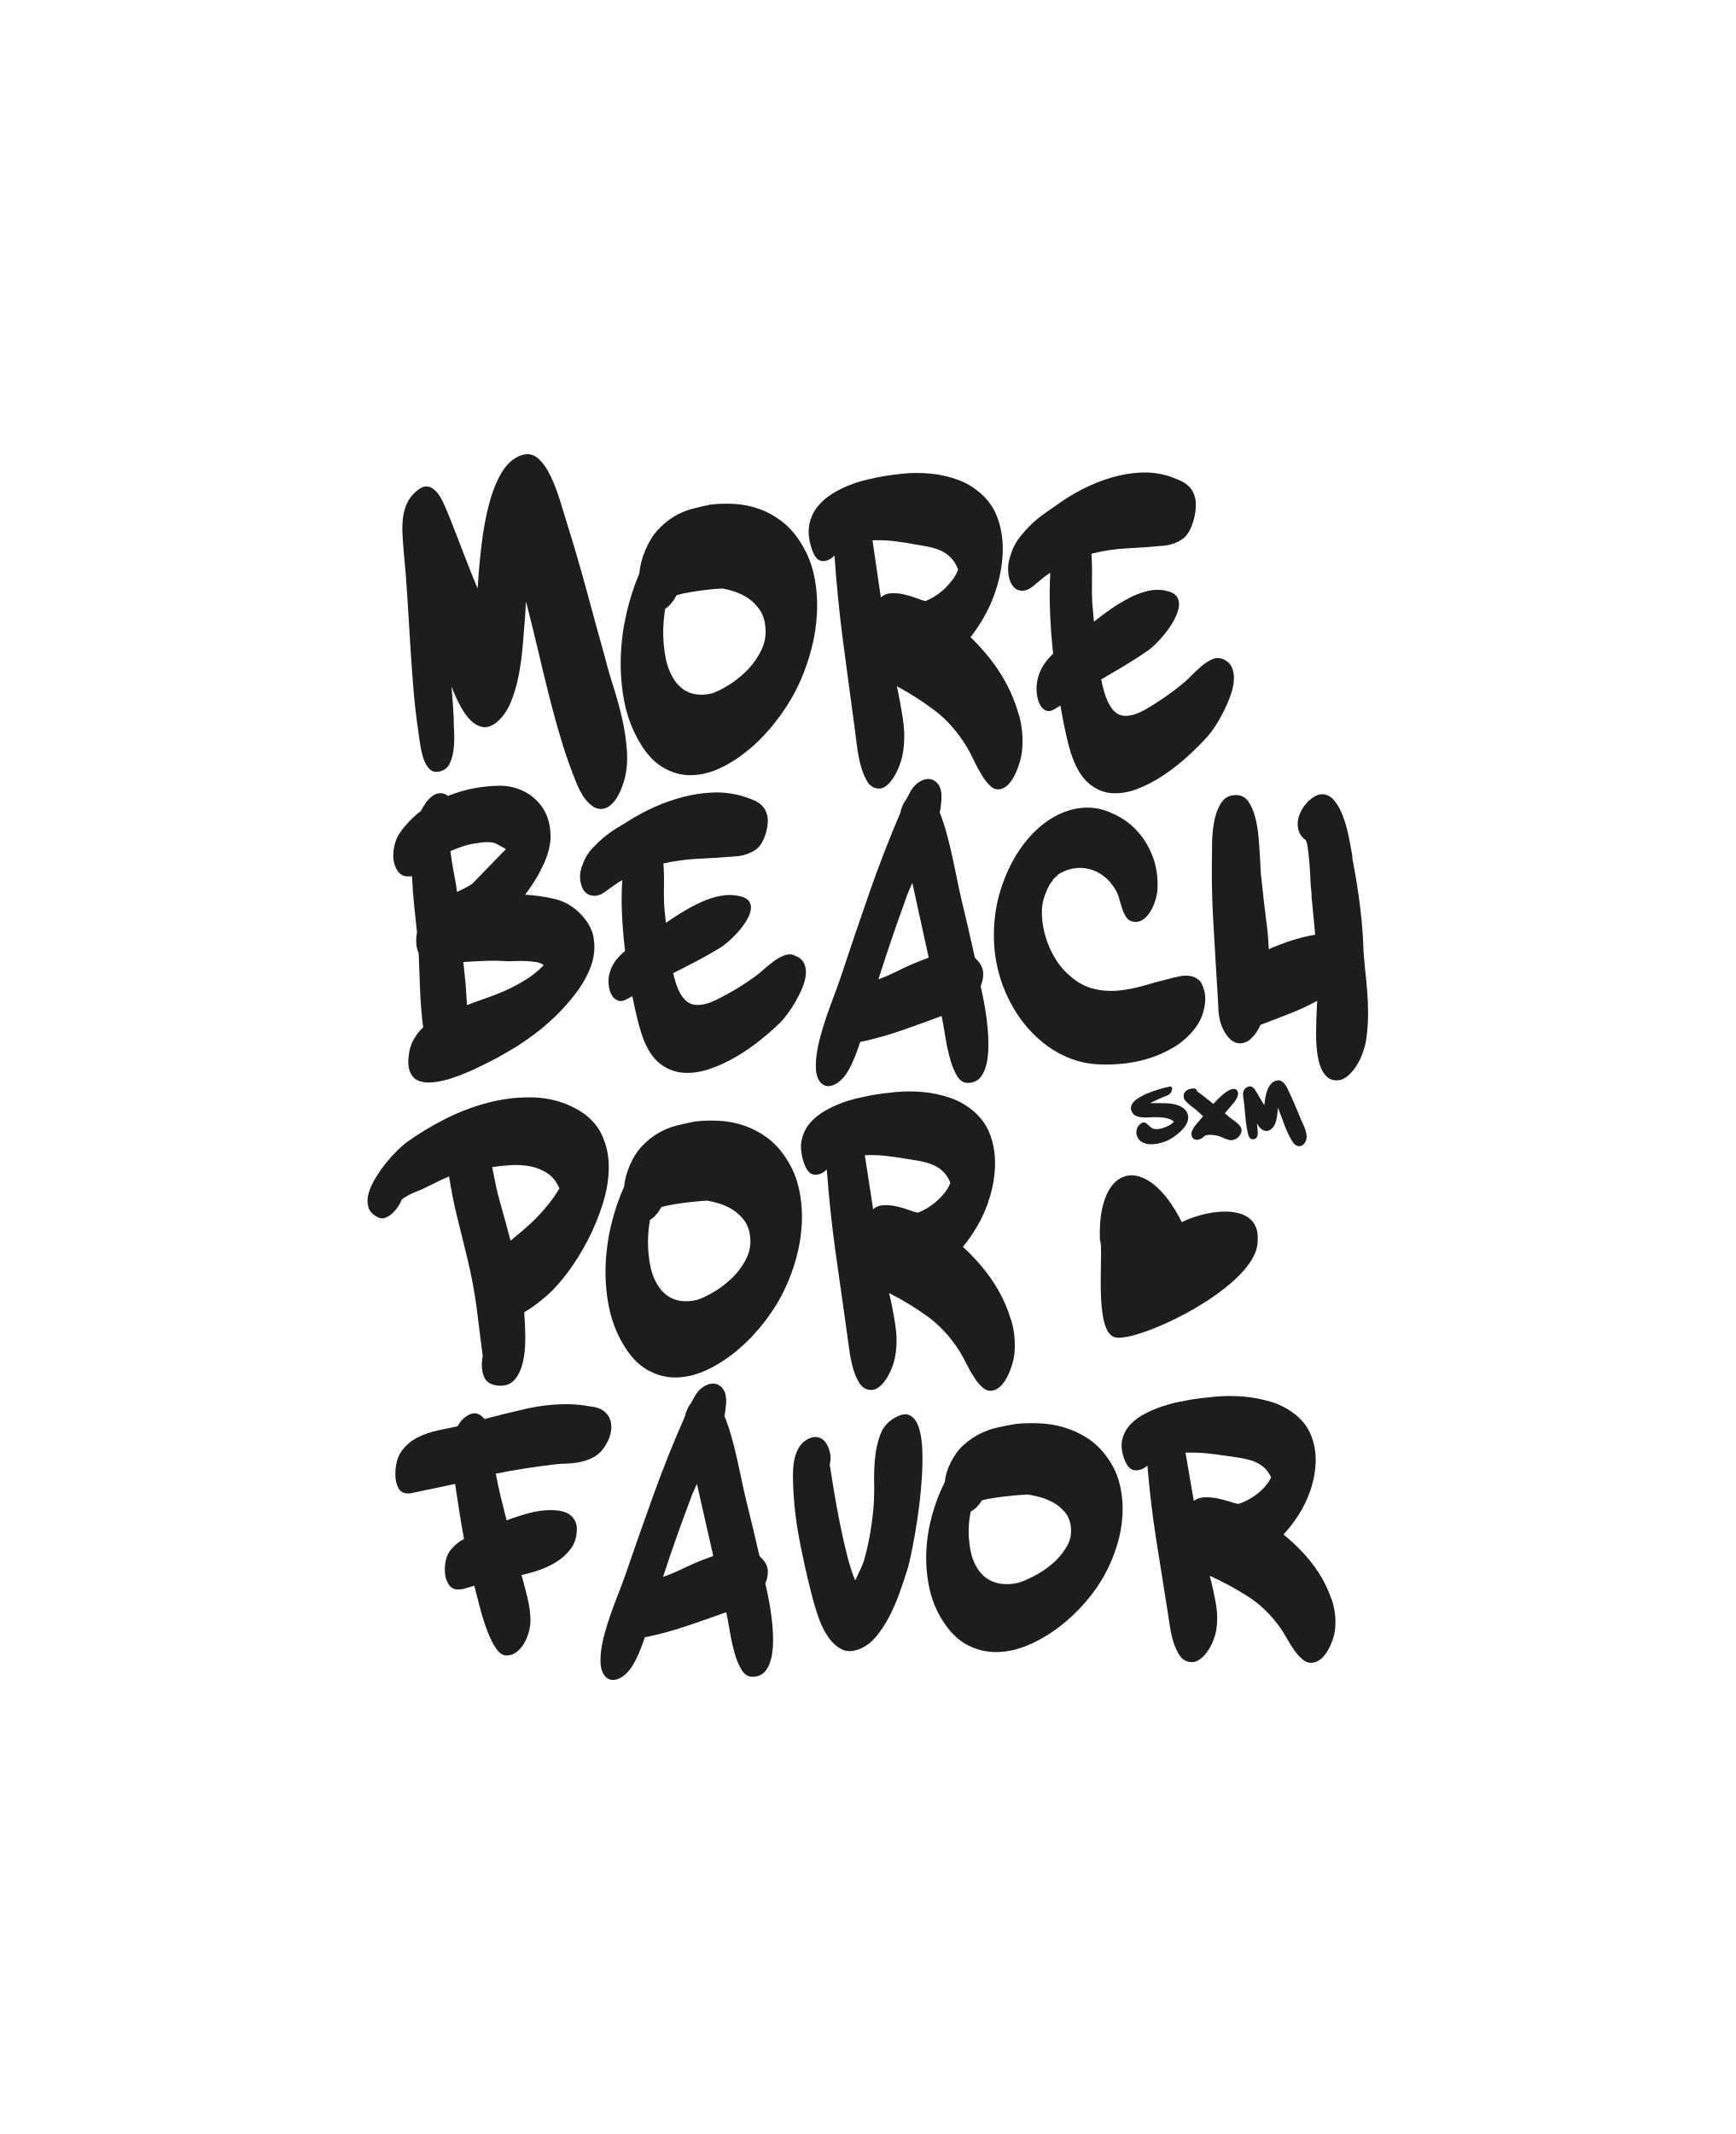
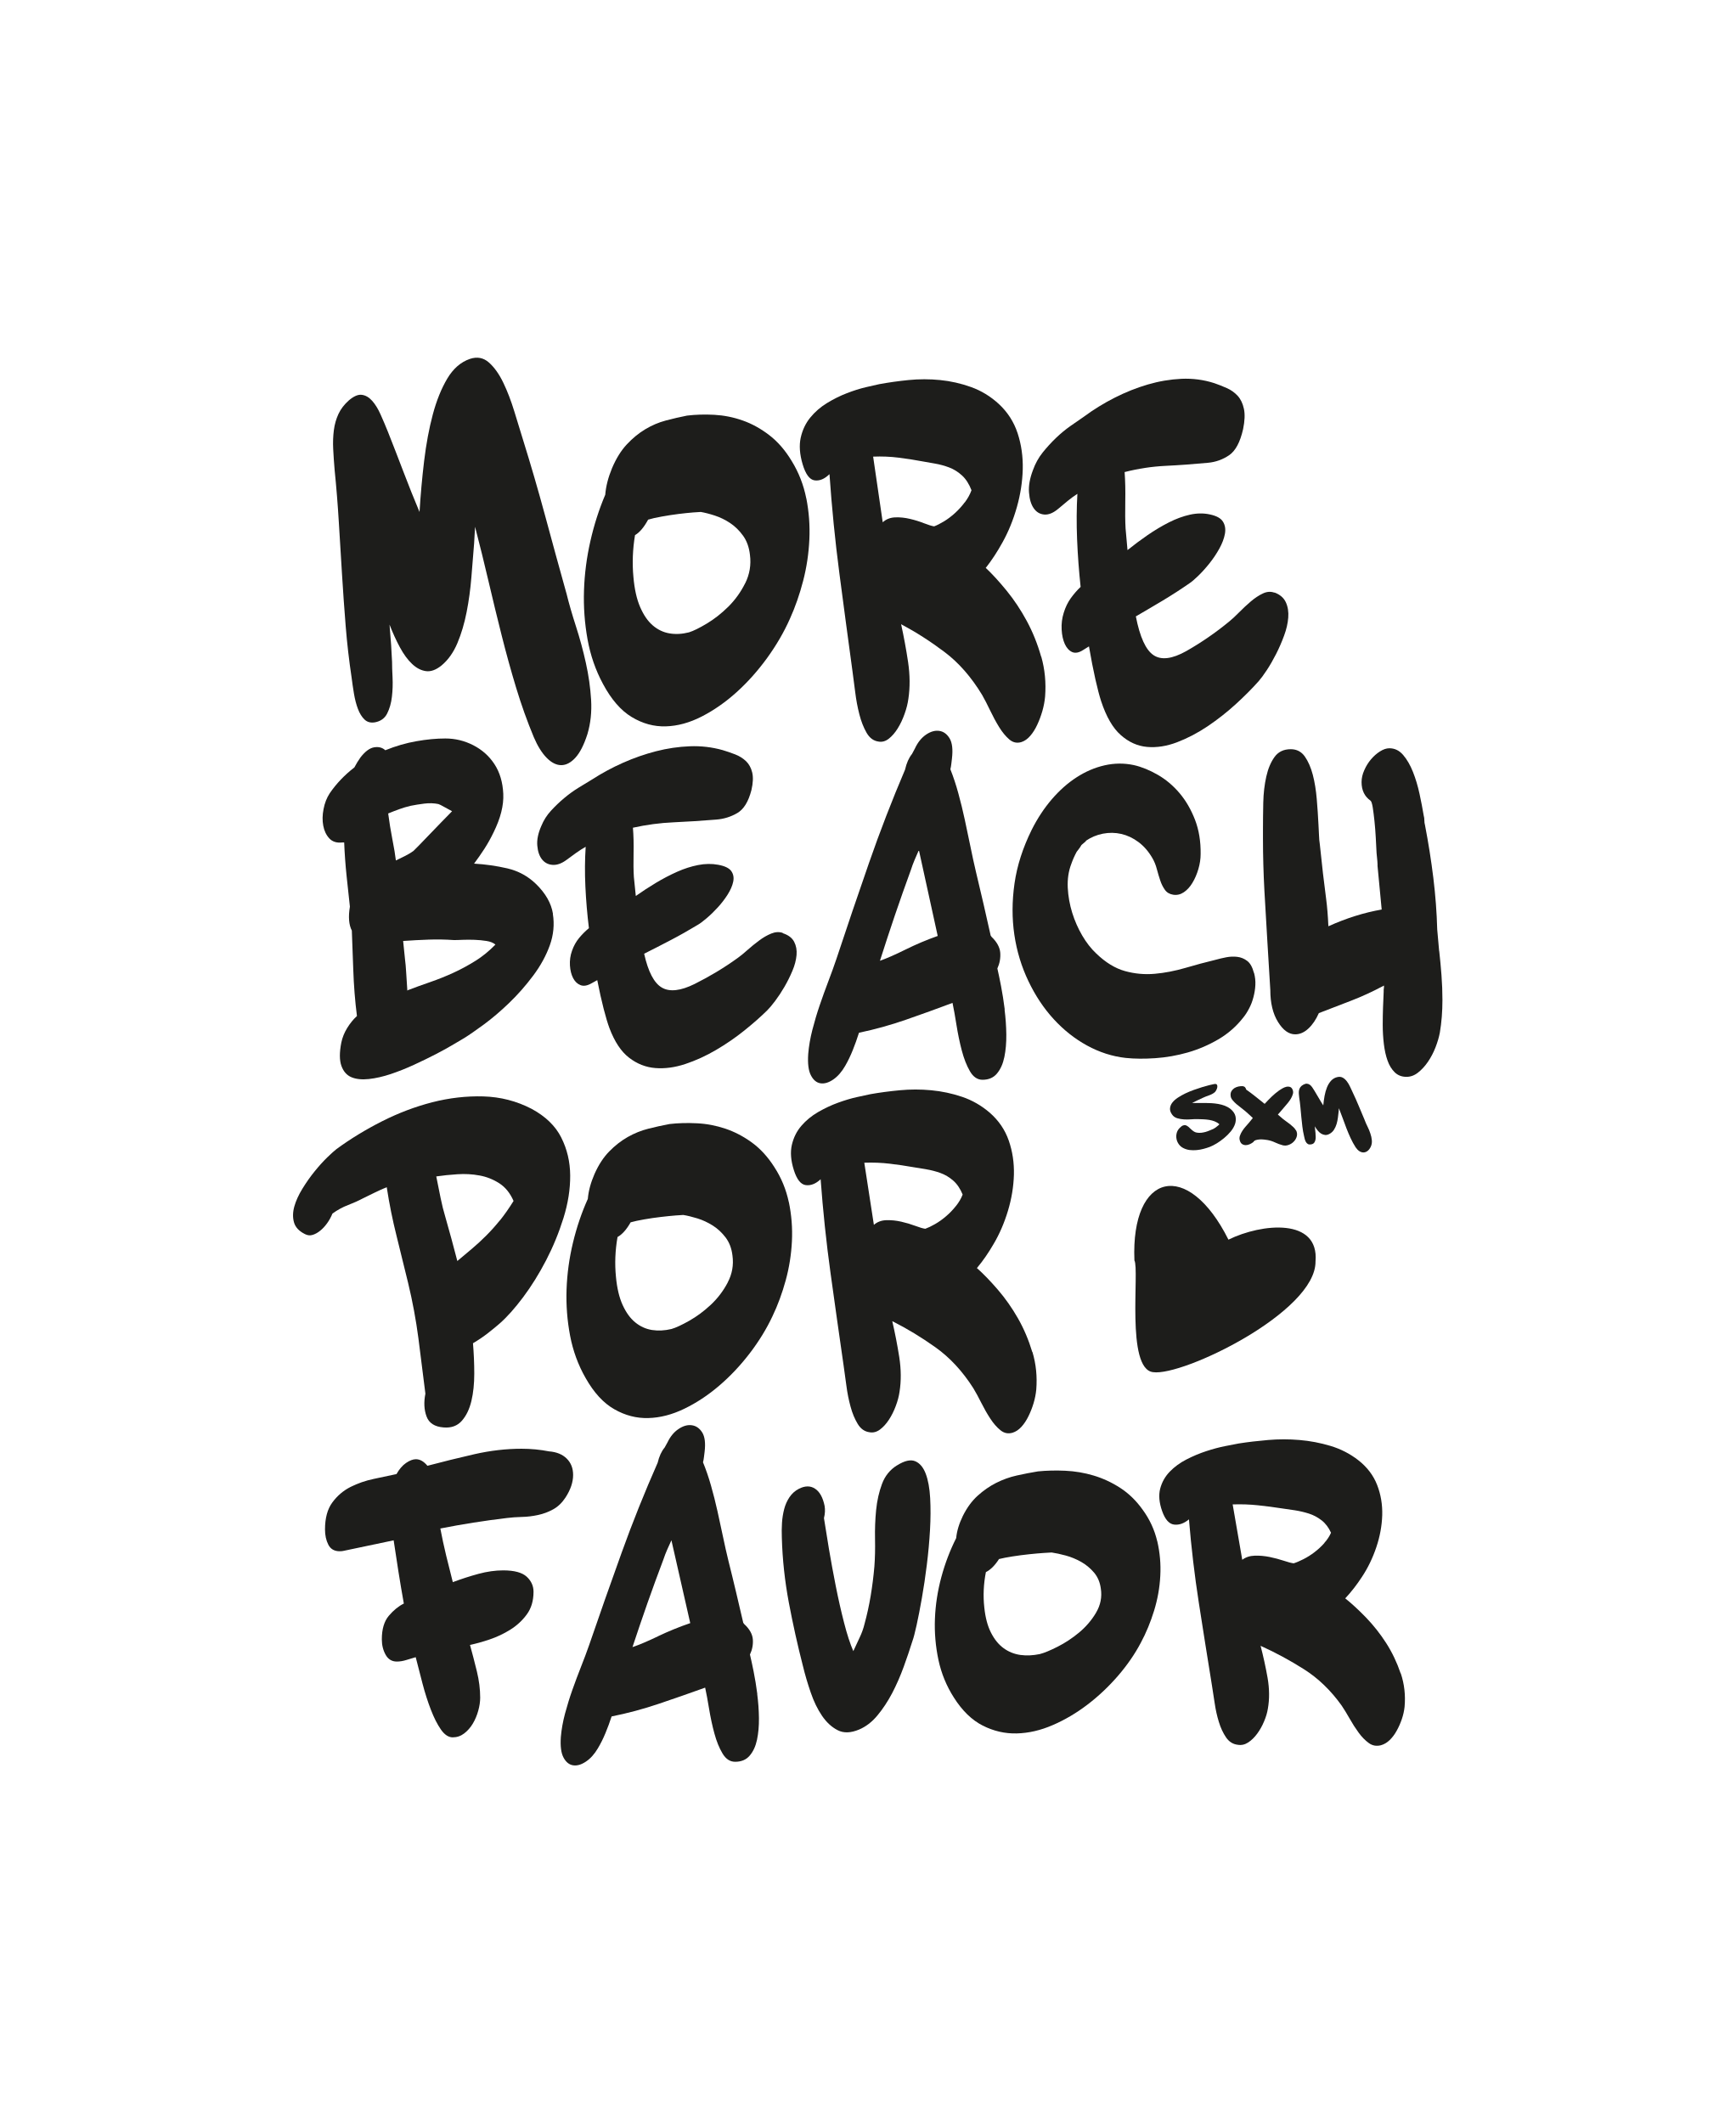
- <svg xmlns="http://www.w3.org/2000/svg" viewBox="-85 -105 401.4 493.46">
+ <svg xmlns="http://www.w3.org/2000/svg" viewBox="-59 -72 349.4 427.46">
  <defs>
    <style>
      .st0 {
        fill: #1d1d1b;
      }
    </style>
  </defs>
  <path class="st0" d="M169.38,181.76c-.73-17.73,10.77-20.48,18.93-4.16,6.75-3.31,18.29-4.43,17.53,4.39.1,10.2-26.77,23.17-32.7,22.29-5.54-.63-2.69-20.7-3.77-22.52Z" />
  <path class="st0" d="M55.02,47.4c.51,2.08,1.16,4.32,1.93,6.71.77,2.39,1.44,4.84,1.99,7.34.56,2.5.91,4.98,1.06,7.44.15,2.46-.1,4.77-.74,6.92-.69,2.15-1.49,3.73-2.41,4.74-.92,1.01-1.88,1.51-2.86,1.51s-1.96-.49-2.92-1.46c-.96-.97-1.83-2.36-2.6-4.16-1.33-3.19-2.52-6.52-3.57-9.99-1.05-3.47-2.02-6.99-2.92-10.57-.9-3.57-1.78-7.2-2.64-10.88-.86-3.68-1.76-7.32-2.7-10.93l-.19,3.33c-.17,2.15-.35,4.42-.55,6.82-.19,2.39-.51,4.74-.96,7.03-.45,2.29-1.07,4.37-1.86,6.25-.79,1.87-1.85,3.37-3.18,4.48-1.11.9-2.16,1.29-3.15,1.15-.99-.14-1.92-.62-2.8-1.46-.88-.83-1.69-1.94-2.44-3.33-.75-1.39-1.45-2.92-2.09-4.58.26,2.99.43,5.48.51,7.5,0,.83.03,1.89.1,3.18.06,1.29.02,2.57-.13,3.85-.15,1.29-.47,2.41-.96,3.38-.49.97-1.32,1.56-2.47,1.77-.86.14-1.55-.05-2.09-.57-.54-.52-.98-1.23-1.32-2.13-.34-.9-.61-1.93-.8-3.07s-.35-2.24-.48-3.28c-.51-3.4-.91-6.85-1.19-10.36-.28-3.5-.53-6.99-.74-10.46-.21-3.47-.43-6.96-.64-10.46-.21-3.5-.49-6.99-.84-10.46-.13-1.46-.22-2.86-.29-4.22s-.02-2.62.13-3.8c.15-1.18.46-2.27.93-3.28.47-1.01,1.18-1.93,2.12-2.76.99-.83,1.85-1.2,2.6-1.09.75.1,1.44.5,2.06,1.2.62.69,1.19,1.61,1.7,2.76.51,1.15,1.01,2.31,1.48,3.49,1.07,2.71,2.12,5.41,3.15,8.12,1.03,2.71,2.1,5.38,3.21,8.02.21-3.47.52-6.91.93-10.31.41-3.4.99-6.51,1.74-9.32.75-2.81,1.72-5.22,2.92-7.24,1.2-2.01,2.72-3.33,4.56-3.96,1.46-.48,2.73-.24,3.82.73,1.09.97,2.06,2.33,2.89,4.06.84,1.74,1.57,3.66,2.22,5.78.64,2.12,1.22,4.01,1.74,5.67,1.58,5.07,3.07,10.19,4.47,15.36,1.39,5.17,2.82,10.36,4.27,15.56Z" />
  <path class="st0" d="M103.32,28.35c-.54-2.71-1.51-5.21-2.92-7.5-1.29-2.15-2.79-3.89-4.5-5.21-1.71-1.32-3.5-2.31-5.37-2.97-1.86-.66-3.77-1.04-5.72-1.15-1.95-.1-3.78-.05-5.5.16-1.41.28-2.84.61-4.27.99-1.44.38-2.82.97-4.15,1.77-1.33.8-2.57,1.82-3.73,3.07-1.16,1.25-2.14,2.85-2.96,4.79-.77,1.87-1.22,3.64-1.35,5.31-1.24,2.92-2.24,6.02-2.99,9.32-.75,3.3-1.18,6.61-1.29,9.94-.11,3.33.13,6.61.71,9.84.58,3.23,1.62,6.23,3.12,9.01,1.67,3.12,3.6,5.35,5.79,6.66,2.19,1.32,4.47,1.94,6.85,1.87,2.38-.07,4.79-.73,7.23-1.98,2.44-1.25,4.78-2.88,7.01-4.89,2.23-2.01,4.27-4.3,6.14-6.87,1.86-2.57,3.4-5.21,4.6-7.91,1.07-2.36,1.96-4.91,2.67-7.65.71-2.74,1.12-5.52,1.25-8.33.13-2.81-.08-5.57-.61-8.28ZM91.02,45.43c-.9,1.81-2.04,3.38-3.41,4.74-1.37,1.35-2.81,2.48-4.31,3.38-1.5.9-2.7,1.49-3.6,1.77-1.37.35-2.68.42-3.92.21-1.24-.21-2.37-.75-3.37-1.61-1.01-.87-1.85-2.1-2.54-3.7-.69-1.6-1.14-3.61-1.35-6.04-.26-2.78-.15-5.59.32-8.43.94-.55,1.82-1.6,2.64-3.12.68-.21,1.6-.42,2.73-.62,1.14-.21,2.26-.38,3.37-.52,1.11-.14,2.1-.24,2.96-.31.86-.07,1.37-.1,1.54-.1.81.14,1.76.38,2.83.73,1.07.35,2.1.85,3.09,1.51.99.66,1.85,1.51,2.6,2.55.75,1.04,1.21,2.33,1.38,3.85.26,2.01-.06,3.92-.96,5.73Z" />
  <path class="st0" d="M150.6,60.21c-.73-2.57-1.69-4.96-2.89-7.18-1.2-2.22-2.55-4.25-4.05-6.09-1.5-1.84-2.91-3.38-4.24-4.63h.06c1.2-1.53,2.31-3.23,3.34-5.1,1.2-2.15,2.16-4.51,2.89-7.08.73-2.57,1.12-5.12,1.19-7.65.06-2.53-.28-4.95-1.03-7.24-.75-2.29-2.02-4.27-3.82-5.93-1.67-1.53-3.53-2.65-5.56-3.38-2.04-.73-4.11-1.2-6.24-1.41-2.12-.21-4.23-.21-6.33,0-2.1.21-4.07.49-5.91.83-.64.14-1.55.35-2.73.62-1.18.28-2.44.68-3.79,1.2-1.35.52-2.68,1.18-3.99,1.98-1.31.8-2.43,1.77-3.37,2.92-.94,1.15-1.58,2.5-1.93,4.06-.34,1.56-.21,3.35.39,5.36.6,2.01,1.4,3.09,2.41,3.23,1.01.14,2-.28,2.99-1.25.47,6.73,1.13,13.38,1.99,19.94.86,6.56,1.74,13.14,2.64,19.73.17,1.25.35,2.65.55,4.22.19,1.56.47,3.05.84,4.48.36,1.42.85,2.65,1.45,3.7.6,1.04,1.39,1.63,2.38,1.77.73.14,1.42-.05,2.09-.57.66-.52,1.26-1.21,1.8-2.08.54-.87,1-1.84,1.38-2.92.39-1.08.64-2.1.77-3.07.34-2.29.32-4.74-.06-7.34-.39-2.6-.86-5.15-1.41-7.65,3,1.6,5.92,3.47,8.77,5.62,2.85,2.15,5.37,5.03,7.55,8.64.51.9,1.05,1.94,1.61,3.12.56,1.18,1.16,2.29,1.8,3.33.64,1.04,1.33,1.87,2.06,2.5.73.62,1.54.8,2.44.52.64-.21,1.23-.62,1.77-1.25.54-.62,1.01-1.37,1.41-2.24.41-.87.75-1.79,1.03-2.76.28-.97.46-1.94.55-2.92.21-2.78-.04-5.45-.77-8.02ZM135.23,29.13c-.6.8-1.26,1.53-1.99,2.19-.73.66-1.47,1.22-2.22,1.67-.75.45-1.4.78-1.96.99-.47-.07-1.15-.28-2.02-.62-.88-.35-1.82-.64-2.83-.88-1.01-.24-2-.35-2.99-.31-.99.04-1.82.36-2.51.99l-1.93-13.22c1.76-.07,3.47,0,5.14.21,1.67.21,3.23.45,4.69.73.81.14,1.7.3,2.67.47.96.17,1.91.43,2.83.78.92.35,1.78.89,2.57,1.61.79.73,1.42,1.72,1.9,2.97-.3.83-.75,1.65-1.35,2.45Z" />
  <path class="st0" d="M197.59,47.3c1.11.42,1.87,1.08,2.28,1.98.41.9.57,1.93.48,3.07-.09,1.15-.36,2.36-.84,3.64-.47,1.29-1.01,2.52-1.61,3.7-.6,1.18-1.22,2.26-1.86,3.23-.64.97-1.18,1.7-1.61,2.19-1.29,1.46-2.82,3-4.6,4.63-1.78,1.63-3.68,3.12-5.69,4.48-2.01,1.35-4.07,2.43-6.17,3.23-2.1.8-4.11,1.11-6.04.94-1.93-.17-3.7-.97-5.3-2.39-1.61-1.42-2.92-3.7-3.95-6.82-.34-1.04-.73-2.51-1.16-4.42-.43-1.91-.86-4.11-1.29-6.61-.21.14-.41.26-.58.36-.17.1-.36.23-.58.36-.86.56-1.6.69-2.22.42-.62-.28-1.11-.82-1.48-1.61-.36-.8-.58-1.77-.64-2.92s.07-2.27.42-3.38c.34-1.11.81-2.08,1.41-2.92.6-.83,1.26-1.6,1.99-2.29-.34-3.19-.58-6.38-.71-9.58-.13-3.19-.11-6.25.06-9.16-.64.42-1.29.88-1.93,1.41-.64.52-1.29,1.06-1.93,1.61-.99.83-1.92,1.22-2.8,1.15-.88-.07-1.58-.48-2.12-1.25-.54-.76-.86-1.82-.96-3.18-.11-1.35.16-2.86.8-4.53.47-1.32,1.13-2.5,1.96-3.54.84-1.04,1.72-2.01,2.67-2.92.94-.9,1.91-1.7,2.89-2.39.99-.69,1.89-1.32,2.7-1.87,1.97-1.46,4.05-2.74,6.24-3.85,2.19-1.11,4.4-1.99,6.65-2.65,2.25-.66,4.51-1.04,6.78-1.15,2.27-.1,4.48.19,6.62.88.81.28,1.65.61,2.51.99.86.38,1.58.9,2.19,1.56.6.66,1.02,1.53,1.25,2.6.24,1.08.18,2.45-.16,4.11-.6,2.64-1.54,4.39-2.83,5.26-1.29.87-2.7,1.37-4.24,1.51-2.96.28-5.82.49-8.58.62-2.76.14-5.5.56-8.2,1.25.13,1.81.17,3.78.13,5.93-.04,2.15-.02,3.96.06,5.41l.39,4.37c1.29-1.04,2.64-2.05,4.05-3.02,1.41-.97,2.84-1.82,4.27-2.55,1.44-.73,2.85-1.25,4.24-1.56,1.39-.31,2.73-.33,4.02-.05,1.33.28,2.21.76,2.64,1.46.43.69.56,1.51.39,2.45-.17.94-.55,1.93-1.12,2.97-.58,1.04-1.24,2.03-1.99,2.97-.75.94-1.5,1.77-2.25,2.5-.75.73-1.34,1.23-1.77,1.51-1.8,1.25-3.6,2.41-5.4,3.49-1.8,1.08-3.6,2.13-5.4,3.18.81,4.16,2,6.77,3.57,7.81,1.56,1.04,3.76.76,6.59-.83,3.04-1.73,5.91-3.71,8.61-5.93.6-.48,1.27-1.11,2.02-1.87.75-.76,1.53-1.49,2.35-2.19.81-.69,1.63-1.23,2.44-1.61.81-.38,1.58-.43,2.31-.16Z" />
  <path class="st0" d="M52.32,111.99c-.34-2.12-1.48-4.12-3.41-6-1.63-1.58-3.55-2.62-5.75-3.14-2.21-.51-4.45-.83-6.72-.96.73-.97,1.42-1.97,2.09-3,.66-1.03,1.27-2.12,1.83-3.28,1.41-2.85,2.07-5.44,1.96-7.78-.11-2.33-.7-4.32-1.77-5.96-1.07-1.64-2.5-2.91-4.27-3.82-1.78-.91-3.65-1.36-5.62-1.36-1.8,0-3.74.18-5.82.55-2.08.36-4.17.97-6.27,1.82-.6-.55-1.35-.74-2.25-.59-.9.15-1.82.83-2.76,2.05-.43.61-.84,1.27-1.22,2-1.97,1.52-3.62,3.25-4.95,5.19-.6.91-1.02,1.97-1.25,3.18-.24,1.21-.26,2.34-.06,3.37.19,1.03.6,1.88,1.22,2.55.62.67,1.49.94,2.6.82h.39c.09,2.24.25,4.47.48,6.69.24,2.21.46,4.29.67,6.23-.34,2.06-.21,3.67.39,4.82.09,2.06.18,4.69.29,7.87.11,3.18.35,6.29.74,9.33-.73.67-1.38,1.47-1.96,2.41-.58.94-.98,1.93-1.19,2.96-.39,2-.38,3.56.03,4.69.41,1.12,1.08,1.88,2.02,2.27.94.39,2.11.51,3.5.36,1.39-.15,2.86-.49,4.4-1,1.54-.52,3.11-1.14,4.69-1.87,1.58-.73,3.05-1.44,4.4-2.14,1.35-.7,2.53-1.35,3.54-1.96,1.01-.61,1.72-1.03,2.15-1.27.99-.61,2.3-1.52,3.95-2.73,1.65-1.21,3.34-2.65,5.08-4.32,1.74-1.67,3.35-3.5,4.85-5.5,1.5-2,2.62-4.05,3.37-6.14.75-2.09.95-4.2.61-6.32ZM19.99,96.98c-.34-1.76-.62-3.49-.84-5.19.73-.3,1.47-.59,2.22-.86.75-.27,1.51-.5,2.28-.68.9-.18,1.83-.33,2.8-.45.96-.12,1.9-.09,2.8.09.21.06.61.26,1.19.59.58.33,1.1.62,1.57.86-.64.67-1.38,1.43-2.22,2.27-.84.85-1.64,1.68-2.41,2.5-.77.82-1.46,1.53-2.06,2.14-.6.61-.96.97-1.09,1.09-.51.36-1.07.7-1.67,1-.6.3-1.22.61-1.86.91-.13-1.09-.36-2.52-.71-4.28ZM36.73,121.45c-1.44.91-2.91,1.71-4.44,2.41-1.52.7-3.08,1.32-4.66,1.87-1.59.55-3.17,1.12-4.76,1.73l.13-.09c-.09-1.33-.16-2.53-.23-3.59-.06-1.06-.14-1.89-.22-2.5l-.39-3.82c1.71-.12,3.42-.21,5.11-.27,1.69-.06,3.4-.03,5.11.09.43,0,1.02-.01,1.77-.05.75-.03,1.54-.03,2.38,0,.84.03,1.64.11,2.41.23.77.12,1.37.36,1.8.73-1.24,1.27-2.58,2.37-4.02,3.28Z" />
  <path class="st0" d="M98.6,115.9c1.11.36,1.87.94,2.28,1.73.41.79.57,1.68.48,2.68-.09,1-.36,2.06-.84,3.18-.47,1.12-1.01,2.2-1.61,3.23-.6,1.03-1.22,1.97-1.86,2.82-.64.85-1.18,1.49-1.61,1.91-1.29,1.27-2.82,2.62-4.6,4.05-1.78,1.43-3.68,2.73-5.69,3.91-2.01,1.18-4.07,2.12-6.17,2.82-2.1.7-4.11.97-6.04.82-1.93-.15-3.7-.85-5.3-2.09-1.61-1.24-2.92-3.23-3.95-5.96-.34-.91-.73-2.2-1.16-3.87-.43-1.67-.86-3.59-1.29-5.78-.21.12-.41.23-.58.32-.17.09-.36.2-.58.32-.86.49-1.6.61-2.22.36-.62-.24-1.11-.71-1.48-1.41-.36-.7-.58-1.55-.64-2.55-.06-1,.07-1.99.42-2.96.34-.97.81-1.82,1.41-2.55.6-.73,1.26-1.39,1.99-2-.34-2.79-.58-5.58-.71-8.37-.13-2.79-.11-5.46.06-8.01-.64.36-1.29.77-1.93,1.23-.64.45-1.29.93-1.93,1.41-.99.73-1.92,1.06-2.8,1-.88-.06-1.58-.42-2.12-1.09-.54-.67-.86-1.59-.96-2.77-.11-1.18.16-2.5.8-3.96.47-1.15,1.12-2.18,1.96-3.09s1.72-1.76,2.67-2.55c.94-.79,1.91-1.49,2.89-2.09.99-.61,1.89-1.15,2.7-1.64,1.97-1.27,4.05-2.4,6.24-3.37,2.19-.97,4.4-1.74,6.65-2.32,2.25-.58,4.51-.91,6.78-1,2.27-.09,4.48.17,6.62.77.81.24,1.65.53,2.51.86.86.33,1.58.79,2.19,1.36.6.58,1.02,1.33,1.25,2.27.23.94.18,2.14-.16,3.59-.6,2.31-1.54,3.84-2.83,4.59-1.29.76-2.7,1.2-4.24,1.32-2.96.24-5.82.43-8.58.55-2.76.12-5.5.49-8.2,1.09.13,1.58.17,3.31.13,5.19-.04,1.88-.02,3.46.06,4.73l.39,3.82c1.29-.91,2.64-1.79,4.05-2.64,1.41-.85,2.84-1.59,4.27-2.23,1.44-.64,2.85-1.09,4.24-1.36,1.39-.27,2.73-.29,4.02-.05,1.33.24,2.21.67,2.64,1.27.43.61.56,1.32.39,2.14-.17.82-.55,1.68-1.12,2.59-.58.91-1.24,1.77-1.99,2.59-.75.82-1.5,1.55-2.25,2.18-.75.64-1.34,1.08-1.77,1.32-1.8,1.09-3.6,2.11-5.4,3.05-1.8.94-3.6,1.87-5.4,2.77.81,3.64,2,5.91,3.57,6.82,1.56.91,3.76.67,6.59-.73,3.04-1.52,5.91-3.24,8.61-5.19.6-.42,1.27-.97,2.02-1.64.75-.67,1.53-1.3,2.35-1.91.81-.61,1.63-1.08,2.44-1.41.81-.33,1.58-.38,2.31-.14Z" />
  <path class="st0" d="M143.27,131.24c-.21-1.67-.46-3.23-.74-4.69-.28-1.46-.53-2.64-.74-3.55.47-1.03.66-2.09.58-3.18-.09-1.09-.67-2.15-1.74-3.18l-.19-.27c-.47-2.12-.95-4.26-1.45-6.41-.49-2.15-1-4.29-1.51-6.41-.39-1.64-.76-3.35-1.12-5.14-.36-1.79-.74-3.58-1.13-5.37-.39-1.79-.81-3.55-1.29-5.28-.47-1.73-1.01-3.35-1.61-4.87.09-.36.15-.73.19-1.09.04-.36.09-.73.13-1.09.21-1.82.05-3.17-.48-4.05-.54-.88-1.23-1.38-2.09-1.5-.86-.12-1.75.14-2.67.77-.92.64-1.66,1.56-2.22,2.78l-.58,1.09c-.64.79-1.11,1.85-1.41,3.18-2.61,6.13-5.04,12.39-7.26,18.79-2.23,6.4-4.41,12.84-6.56,19.33-.47,1.4-1.01,2.88-1.61,4.46-.6,1.58-1.18,3.18-1.74,4.82-.56,1.64-1.05,3.29-1.48,4.96-.43,1.67-.71,3.29-.84,4.87-.13,1.94.05,3.38.55,4.32.49.94,1.13,1.47,1.93,1.59.79.12,1.65-.14,2.57-.77.92-.64,1.72-1.56,2.41-2.77.56-.97,1.06-2.02,1.51-3.14.45-1.12.87-2.29,1.25-3.5,3.21-.67,6.38-1.55,9.51-2.64,3.13-1.09,6.24-2.21,9.32-3.37.26,1.21.52,2.7.8,4.46.28,1.76.63,3.46,1.06,5.1.43,1.64.97,3.03,1.64,4.19.66,1.15,1.51,1.73,2.54,1.73,1.24,0,2.22-.42,2.92-1.27.71-.85,1.2-1.96,1.48-3.32.28-1.36.41-2.88.39-4.55-.02-1.67-.14-3.34-.35-5ZM123.32,119.18c-2.08,1.03-3.8,1.79-5.17,2.27.99-3.09,1.99-6.16,3.02-9.19,1.03-3.03,2.1-6.06,3.21-9.1.21-.67.46-1.33.74-2,.28-.67.57-1.33.87-2l3.79,17.29c-2.23.79-4.38,1.7-6.46,2.73Z" />
  <path class="st0" d="M193.47,123.91c.21.79.3,1.59.26,2.41-.04.82-.17,1.64-.39,2.46-.21.82-.5,1.58-.87,2.27-.36.7-.74,1.29-1.13,1.77-1.41,1.82-3.11,3.31-5.08,4.46-1.97,1.15-4.03,2.03-6.17,2.64-2.14.61-4.31.99-6.49,1.14-2.19.15-4.18.14-5.98-.05-2.7-.3-5.29-1.14-7.78-2.5-2.49-1.36-4.72-3.14-6.72-5.32s-3.69-4.73-5.08-7.64c-1.39-2.91-2.34-6.02-2.83-9.33-.49-3.31-.48-6.75.03-10.33.51-3.58,1.67-7.19,3.47-10.83,1.16-2.3,2.51-4.35,4.05-6.14,1.54-1.79,3.2-3.26,4.98-4.41,1.78-1.15,3.65-1.96,5.62-2.41,1.97-.45,3.94-.47,5.91-.05,1.58.36,3.19,1.02,4.82,1.96,1.63.94,3.09,2.17,4.37,3.68,1.29,1.52,2.32,3.31,3.12,5.37.79,2.06,1.17,4.37,1.13,6.91,0,.97-.15,1.97-.45,3-.3,1.03-.7,1.96-1.19,2.77-.49.82-1.07,1.46-1.74,1.91-.66.45-1.38.62-2.15.5-.73-.12-1.29-.45-1.67-1-.39-.55-.7-1.17-.93-1.87-.24-.7-.46-1.46-.68-2.27-.21-.82-.51-1.56-.9-2.23-.77-1.33-1.7-2.41-2.8-3.23-1.09-.82-2.25-1.36-3.47-1.64s-2.45-.29-3.7-.05c-1.24.24-2.4.73-3.47,1.46.26-.12-.02.15-.84.82-.13.24-.33.55-.61.91-.28.36-.4.52-.35.45-.43.79-.79,1.61-1.09,2.46-.56,1.46-.79,3.05-.71,4.78.09,1.73.39,3.41.9,5.05s1.19,3.17,2.02,4.59c.84,1.43,1.77,2.62,2.8,3.59,1.89,1.82,3.81,3,5.79,3.55,1.97.55,3.97.73,6.01.55,2.03-.18,4.08-.58,6.14-1.18,2.06-.61,4.09-1.15,6.11-1.64.64-.18,1.35-.35,2.12-.5.77-.15,1.52-.18,2.25-.09.73.09,1.39.36,1.99.82.6.45,1.05,1.26,1.35,2.41Z" />
  <path class="st0" d="M230.75,119.54c.17,1.52.32,3.12.45,4.82.13,1.7.19,3.37.19,5,0,2.31-.17,4.49-.52,6.55-.17.91-.46,1.9-.87,2.96-.41,1.06-.92,2.03-1.52,2.91-.6.88-1.27,1.61-2,2.18-.73.58-1.51.86-2.33.86-.95,0-1.73-.3-2.36-.91-.62-.61-1.11-1.39-1.45-2.37-.35-.97-.59-2.08-.74-3.32-.15-1.24-.23-2.53-.23-3.87,0-1.21.02-2.38.06-3.5.04-1.12.09-2.17.13-3.14,0-.36,0-.59.03-.68.02-.09.03-.15.03-.18v-.41c-2.27,1.21-4.48,2.23-6.62,3.05-2.14.82-4.31,1.65-6.49,2.5-.56,1.27-1.25,2.31-2.09,3.09-.84.79-1.73,1.18-2.67,1.18-1.29,0-2.44-.83-3.47-2.5-1.03-1.67-1.54-3.81-1.54-6.41l-.58-9.55c-.21-3.46-.42-6.94-.61-10.46-.19-3.52-.29-7.04-.29-10.55v-1.55c0-1.82.02-3.68.06-5.6.04-1.91.25-3.67.61-5.28.36-1.61.92-2.93,1.67-3.96.75-1.03,1.83-1.55,3.25-1.55,1.2,0,2.14.49,2.83,1.46.68.97,1.22,2.2,1.61,3.68.39,1.49.65,3.12.8,4.91.15,1.79.27,3.53.35,5.23.04.67.07,1.33.1,2,.02.67.07,1.27.16,1.82l.64,5.91c.21,1.82.43,3.53.64,5.14.21,1.61.36,3.44.45,5.5,3.64-1.64,7.22-2.76,10.73-3.37l-.84-8.83s.03-.3-.03-.91c-.06-.61-.12-1.15-.16-1.64-.04-.91-.1-1.94-.16-3.09-.06-1.15-.15-2.26-.26-3.32-.11-1.06-.23-1.99-.35-2.77-.13-.79-.28-1.24-.45-1.36-1.2-.85-1.8-2.09-1.8-3.73,0-.79.18-1.59.55-2.41.36-.82.81-1.55,1.35-2.18.54-.64,1.14-1.17,1.8-1.59.66-.42,1.3-.64,1.9-.64,1.08,0,2,.45,2.78,1.36.78.91,1.43,2.05,1.97,3.41s.98,2.84,1.32,4.41c.34,1.58.62,3.03.84,4.37.09.3.13.62.13.96s.04.65.13.96c.69,3.58,1.25,7.13,1.68,10.64.43,3.52.69,6.98.78,10.37l.39,4.37Z" />
  <path class="st0" d="M53.99,157.03c-1.18-2.33-3.16-4.25-5.95-5.76-3.04-1.58-6.28-2.41-9.71-2.51-3.43-.1-6.87.3-10.32,1.18-3.45.89-6.82,2.17-10.12,3.84-3.3,1.67-6.34,3.53-9.13,5.57-.43.33-1.05.89-1.86,1.67-.81.79-1.66,1.72-2.54,2.81-.88,1.08-1.7,2.25-2.47,3.5-.77,1.25-1.32,2.45-1.64,3.6-.32,1.15-.34,2.22-.06,3.2.28.98,1.02,1.77,2.22,2.36.51.26,1.03.31,1.54.15.51-.16,1.02-.44,1.51-.84.49-.39.95-.89,1.38-1.48.43-.59.79-1.25,1.09-1.97.99-.72,2.04-1.3,3.15-1.72,1.11-.43,2.1-.87,2.96-1.33.81-.39,1.62-.79,2.41-1.18.79-.39,1.6-.75,2.41-1.08.51,3.35,1.17,6.6,1.96,9.75.79,3.15,1.57,6.34,2.35,9.56.9,3.74,1.58,7.44,2.06,11.08.47,3.64.94,7.37,1.41,11.18-.34,1.71-.27,3.24.23,4.58.49,1.35,1.64,2.09,3.44,2.22,1.54.13,2.76-.31,3.66-1.33.9-1.02,1.54-2.35,1.93-3.99.39-1.64.58-3.48.58-5.52s-.09-4.07-.26-6.11c1.11-.66,2.13-1.35,3.05-2.07.92-.72,1.68-1.35,2.28-1.87,1.5-1.31,3.09-3.09,4.76-5.32,1.67-2.23,3.21-4.71,4.63-7.44,1.41-2.72,2.58-5.57,3.5-8.52.92-2.96,1.37-5.81,1.35-8.57-.02-2.76-.62-5.3-1.8-7.63ZM41.62,173.73c-.9,1.12-1.81,2.13-2.73,3.05-.92.92-1.86,1.79-2.83,2.61-.96.82-1.96,1.66-2.99,2.51-.39-1.51-.78-3-1.19-4.48-.41-1.48-.83-2.97-1.25-4.48-.34-1.12-.65-2.36-.93-3.74-.28-1.38-.57-2.82-.87-4.33,1.33-.2,2.75-.34,4.27-.44,1.52-.1,3-.02,4.44.25,1.44.26,2.76.79,3.99,1.58,1.22.79,2.17,1.97,2.86,3.55-.94,1.51-1.86,2.82-2.76,3.94Z" />
  <path class="st0" d="M99.81,170.08c-.54-2.56-1.51-4.93-2.92-7.09-1.29-2.03-2.79-3.68-4.5-4.93-1.71-1.25-3.5-2.18-5.37-2.81-1.86-.62-3.77-.99-5.72-1.08-1.95-.1-3.78-.05-5.5.15-1.41.26-2.84.58-4.27.94-1.44.36-2.82.92-4.15,1.67-1.33.76-2.57,1.72-3.73,2.91-1.16,1.18-2.14,2.69-2.96,4.53-.77,1.77-1.22,3.45-1.35,5.02-1.24,2.76-2.24,5.7-2.99,8.82-.75,3.12-1.18,6.26-1.29,9.41-.11,3.15.13,6.26.71,9.31.58,3.05,1.62,5.9,3.12,8.52,1.67,2.96,3.6,5.06,5.79,6.3,2.19,1.25,4.47,1.84,6.85,1.77,2.38-.06,4.79-.69,7.23-1.87,2.44-1.18,4.78-2.72,7.01-4.63,2.23-1.9,4.27-4.07,6.14-6.5,1.86-2.43,3.4-4.93,4.6-7.49,1.07-2.23,1.96-4.65,2.67-7.24.71-2.59,1.12-5.22,1.25-7.88.13-2.66-.08-5.27-.61-7.83ZM87.5,186.24c-.9,1.71-2.04,3.2-3.41,4.48-1.37,1.28-2.81,2.35-4.31,3.2-1.5.85-2.7,1.41-3.6,1.67-1.37.33-2.68.39-3.92.2-1.24-.2-2.37-.71-3.37-1.53-1.01-.82-1.85-1.99-2.54-3.5-.69-1.51-1.14-3.41-1.35-5.71-.26-2.63-.15-5.29.32-7.98.94-.52,1.82-1.51,2.64-2.96.69-.2,1.6-.39,2.73-.59,1.14-.2,2.26-.36,3.37-.49,1.11-.13,2.1-.23,2.96-.3.86-.06,1.37-.1,1.54-.1.81.13,1.76.36,2.83.69,1.07.33,2.1.81,3.09,1.43.99.62,1.85,1.43,2.6,2.41.75.99,1.21,2.2,1.38,3.64.26,1.91-.06,3.71-.96,5.42Z" />
  <path class="st0" d="M148.82,200.23c-.73-2.43-1.69-4.69-2.89-6.8-1.2-2.1-2.55-4.02-4.05-5.76-1.5-1.74-2.91-3.2-4.24-4.38h.06c1.2-1.44,2.31-3.05,3.34-4.83,1.2-2.03,2.16-4.27,2.89-6.7.73-2.43,1.12-4.84,1.19-7.24.06-2.4-.28-4.68-1.03-6.85-.75-2.17-2.02-4.04-3.82-5.62-1.67-1.44-3.53-2.51-5.56-3.2-2.04-.69-4.11-1.13-6.24-1.33-2.12-.2-4.23-.2-6.33,0-2.1.2-4.07.46-5.91.79-.64.13-1.55.33-2.73.59-1.18.26-2.44.64-3.79,1.13-1.35.49-2.68,1.12-3.99,1.87-1.31.76-2.43,1.67-3.37,2.76-.94,1.08-1.58,2.36-1.93,3.84-.34,1.48-.21,3.17.39,5.07.6,1.91,1.4,2.92,2.41,3.05,1.01.13,2-.26,2.99-1.18.47,6.37,1.13,12.66,1.99,18.87.86,6.21,1.74,12.43,2.64,18.67.17,1.18.35,2.51.55,3.99.19,1.48.47,2.89.84,4.24.36,1.35.85,2.51,1.45,3.5.6.99,1.39,1.54,2.38,1.67.73.13,1.42-.05,2.09-.54.66-.49,1.26-1.15,1.8-1.97.54-.82,1-1.74,1.38-2.76.39-1.02.64-1.99.77-2.91.34-2.17.32-4.48-.06-6.95-.39-2.46-.86-4.88-1.41-7.24,3,1.51,5.92,3.28,8.77,5.32,2.85,2.04,5.37,4.76,7.55,8.18.51.85,1.05,1.84,1.61,2.96.56,1.12,1.16,2.17,1.8,3.15.64.99,1.33,1.77,2.06,2.36.73.59,1.54.76,2.44.49.64-.2,1.23-.59,1.77-1.18.54-.59,1.01-1.3,1.41-2.12.41-.82.75-1.69,1.03-2.61.28-.92.46-1.84.55-2.76.21-2.63-.04-5.15-.77-7.59ZM133.45,170.82c-.6.76-1.26,1.45-1.99,2.07-.73.63-1.47,1.15-2.22,1.58-.75.43-1.4.74-1.96.94-.47-.06-1.15-.26-2.02-.59-.88-.33-1.82-.61-2.83-.84-1.01-.23-2-.33-2.99-.3-.99.03-1.82.34-2.51.94l-1.93-12.51c1.76-.06,3.47,0,5.14.2,1.67.2,3.23.43,4.69.69.81.13,1.7.28,2.67.44.96.16,1.91.41,2.83.74.92.33,1.78.84,2.57,1.53.79.69,1.42,1.63,1.9,2.81-.3.79-.75,1.56-1.35,2.31Z" />
  <path class="st0" d="M51.55,220.23c1.5.12,2.68.6,3.54,1.45.86.85,1.29,1.95,1.29,3.29,0,1.46-.51,2.98-1.54,4.56-.69,1.05-1.51,1.84-2.47,2.37s-1.98.91-3.05,1.14c-1.07.23-2.15.37-3.25.39-1.09.03-2.11.1-3.05.22-4.46.53-8.91,1.23-13.37,2.11.34,1.81.73,3.61,1.16,5.4.43,1.79.88,3.59,1.35,5.4,1.71-.64,3.44-1.2,5.17-1.67,1.74-.47,3.4-.7,4.98-.7,2.23,0,3.8.43,4.72,1.27.92.85,1.38,1.86,1.38,3.03,0,1.81-.45,3.34-1.35,4.56-.9,1.23-2,2.25-3.31,3.07-1.31.82-2.7,1.48-4.18,1.98-1.48.5-2.8.86-3.95,1.1.47,1.7.93,3.47,1.38,5.31.45,1.84.67,3.61.67,5.31,0,.82-.13,1.7-.39,2.63-.26.94-.62,1.8-1.09,2.59-.47.79-1.05,1.45-1.74,1.98-.69.53-1.46.79-2.31.79s-1.65-.53-2.38-1.58c-.73-1.05-1.4-2.38-2.02-3.99-.62-1.61-1.18-3.35-1.67-5.22-.49-1.87-.95-3.66-1.38-5.35-.6.18-1.23.37-1.9.57-.66.21-1.3.31-1.9.31-.99,0-1.74-.45-2.25-1.36-.51-.91-.77-1.94-.77-3.12,0-2.05.47-3.63,1.41-4.74.94-1.11,1.95-1.93,3.02-2.46-.39-2.16-.75-4.32-1.09-6.45-.34-2.14-.66-4.23-.96-6.28l-10.03,2.11c-.21.06-.49.09-.84.09-1.07,0-1.83-.44-2.28-1.32-.45-.88-.67-1.9-.67-3.07,0-2.28.49-4.1,1.48-5.44.99-1.35,2.21-2.38,3.66-3.12,1.46-.73,3.02-1.27,4.69-1.62,1.67-.35,3.19-.67,4.56-.97.56-.99,1.2-1.74,1.93-2.24.73-.5,1.39-.75,1.99-.75.81,0,1.58.44,2.31,1.32,3.09-.82,6.23-1.59,9.45-2.33,3.21-.73,6.38-1.1,9.51-1.1,1.89,0,3.73.18,5.53.53Z" />
  <path class="st0" d="M93.46,269.08c-.21-1.61-.46-3.12-.74-4.52-.28-1.4-.53-2.55-.74-3.42.47-.99.66-2.02.58-3.07-.09-1.05-.66-2.08-1.74-3.07l-.19-.26c-.47-2.05-.95-4.11-1.45-6.19-.49-2.08-1-4.14-1.51-6.19-.39-1.58-.76-3.23-1.12-4.96-.36-1.73-.74-3.45-1.12-5.18-.39-1.73-.81-3.42-1.29-5.09-.47-1.67-1.01-3.23-1.61-4.7.09-.35.15-.7.19-1.05.04-.35.09-.7.13-1.05.21-1.76.05-3.06-.48-3.91-.54-.85-1.23-1.33-2.09-1.45-.86-.12-1.75.13-2.67.75-.92.61-1.66,1.51-2.22,2.68l-.58,1.05c-.64.76-1.11,1.79-1.41,3.07-2.61,5.91-5.04,11.95-7.26,18.13-2.23,6.18-4.41,12.39-6.56,18.65-.47,1.35-1.01,2.78-1.61,4.3-.6,1.52-1.18,3.07-1.74,4.65-.56,1.58-1.05,3.18-1.48,4.78-.43,1.61-.71,3.18-.84,4.7-.13,1.87.05,3.26.55,4.17.49.91,1.13,1.42,1.93,1.54.79.12,1.65-.13,2.57-.75.92-.61,1.72-1.51,2.41-2.68.56-.94,1.06-1.94,1.51-3.03.45-1.08.87-2.21,1.25-3.38,3.21-.64,6.38-1.49,9.51-2.55,3.13-1.05,6.23-2.14,9.32-3.25.26,1.17.52,2.6.8,4.3.28,1.7.63,3.34,1.06,4.92.43,1.58.97,2.93,1.64,4.04.66,1.11,1.51,1.67,2.54,1.67,1.24,0,2.22-.41,2.92-1.23.71-.82,1.2-1.89,1.48-3.2.28-1.32.41-2.78.39-4.39-.02-1.61-.14-3.22-.35-4.83ZM73.5,257.45c-2.08,1-3.8,1.73-5.17,2.19.99-2.98,1.99-5.94,3.02-8.87,1.03-2.93,2.1-5.85,3.21-8.78.21-.64.46-1.29.74-1.93.28-.64.57-1.29.87-1.93l3.79,16.68c-2.23.76-4.38,1.64-6.46,2.63Z" />
  <path class="st0" d="M121.61,223.04c1.5-.94,2.71-1.21,3.63-.83.92.38,1.63,1.22,2.12,2.5.49,1.29.79,2.93.9,4.92.11,1.99.1,4.13-.03,6.41s-.34,4.62-.64,7.02c-.3,2.4-.63,4.64-1,6.72-.36,2.08-.72,3.89-1.06,5.44-.34,1.55-.62,2.62-.84,3.2-.51,1.64-1.1,3.38-1.77,5.22-.67,1.84-1.44,3.6-2.31,5.27-.88,1.67-1.86,3.16-2.96,4.48-1.09,1.32-2.33,2.27-3.7,2.85-1.67.7-3.11.75-4.31.13-1.2-.61-2.25-1.58-3.15-2.9-.9-1.32-1.66-2.88-2.28-4.7-.62-1.81-1.15-3.6-1.57-5.35-1.07-4.15-2.01-8.4-2.83-12.73-.81-4.33-1.29-8.69-1.41-13.08-.04-.99-.03-1.99.03-2.98.06-.99.22-1.93.45-2.81s.59-1.67,1.06-2.37c.47-.7,1.09-1.26,1.86-1.67,1.24-.64,2.34-.66,3.28-.04.94.61,1.58,1.77,1.93,3.47.13.76.09,1.58-.13,2.46.26,1.7.59,3.76,1,6.19.41,2.43.87,4.93,1.38,7.51.51,2.58,1.07,5.03,1.67,7.37.6,2.34,1.22,4.24,1.86,5.71.43-.94.86-1.86,1.29-2.77.43-.91.75-1.8.96-2.68.51-1.87.93-3.77,1.25-5.71.32-1.93.57-3.89.74-5.88.13-1.7.17-3.54.13-5.53-.04-1.99.03-3.94.22-5.84.19-1.9.59-3.66,1.19-5.27.6-1.61,1.61-2.85,3.02-3.73Z" />
  <path class="st0" d="M173.97,238.31c-.54-2.28-1.51-4.39-2.92-6.32-1.29-1.81-2.79-3.28-4.5-4.39-1.71-1.11-3.5-1.94-5.37-2.5-1.86-.56-3.77-.88-5.72-.97-1.95-.09-3.78-.04-5.5.13-1.41.23-2.84.51-4.27.83-1.44.32-2.82.82-4.15,1.49-1.33.67-2.57,1.54-3.73,2.59-1.16,1.05-2.14,2.4-2.96,4.04-.77,1.58-1.22,3.07-1.35,4.48-1.24,2.46-2.24,5.08-2.99,7.86-.75,2.78-1.18,5.57-1.29,8.38-.11,2.81.13,5.57.71,8.3.58,2.72,1.62,5.25,3.12,7.59,1.67,2.63,3.6,4.51,5.79,5.62,2.19,1.11,4.47,1.64,6.85,1.58,2.38-.06,4.79-.61,7.23-1.67,2.44-1.05,4.78-2.43,7.01-4.13,2.23-1.7,4.27-3.63,6.14-5.79,1.86-2.16,3.4-4.39,4.6-6.67,1.07-1.99,1.96-4.14,2.67-6.45.71-2.31,1.13-4.65,1.25-7.02.13-2.37-.08-4.7-.61-6.98ZM161.66,252.71c-.9,1.52-2.04,2.85-3.41,3.99-1.37,1.14-2.81,2.09-4.31,2.85-1.5.76-2.7,1.26-3.6,1.49-1.37.29-2.68.35-3.92.18-1.24-.18-2.37-.63-3.37-1.36-1.01-.73-1.85-1.77-2.54-3.12-.69-1.35-1.14-3.04-1.35-5.09-.26-2.34-.15-4.71.32-7.11.94-.47,1.82-1.35,2.64-2.63.68-.18,1.6-.35,2.73-.53,1.13-.18,2.26-.32,3.37-.44,1.11-.12,2.1-.2,2.96-.26.86-.06,1.37-.09,1.54-.09.81.12,1.76.32,2.83.61,1.07.29,2.1.72,3.09,1.27.99.56,1.85,1.27,2.6,2.15.75.88,1.21,1.96,1.38,3.25.26,1.7-.06,3.31-.96,4.83Z" />
  <path class="st0" d="M222.97,264.91c-.73-2.16-1.69-4.18-2.89-6.06-1.2-1.87-2.55-3.58-4.05-5.14-1.5-1.55-2.91-2.85-4.24-3.91h.06c1.2-1.29,2.31-2.72,3.34-4.3,1.2-1.81,2.16-3.8,2.89-5.97.73-2.16,1.12-4.32,1.19-6.45.06-2.14-.28-4.17-1.03-6.1-.75-1.93-2.02-3.6-3.82-5-1.67-1.29-3.53-2.24-5.56-2.85-2.04-.61-4.11-1.01-6.24-1.19-2.12-.18-4.23-.18-6.33,0-2.1.18-4.07.41-5.91.7-.64.12-1.55.29-2.73.53-1.18.23-2.44.57-3.79,1.01-1.35.44-2.68,1-3.99,1.67-1.31.67-2.43,1.49-3.37,2.46-.94.97-1.58,2.11-1.93,3.42-.34,1.32-.21,2.82.39,4.52.6,1.7,1.4,2.6,2.41,2.72,1.01.12,2-.23,2.99-1.05.47,5.68,1.13,11.28,1.99,16.81.86,5.53,1.74,11.08,2.64,16.64.17,1.05.35,2.24.55,3.56.19,1.32.47,2.58.84,3.77.36,1.2.85,2.24,1.45,3.12.6.88,1.39,1.38,2.38,1.49.73.12,1.42-.04,2.09-.48.66-.44,1.26-1.02,1.8-1.76.54-.73,1-1.55,1.38-2.46.39-.91.64-1.77.77-2.59.34-1.93.32-3.99-.06-6.19-.39-2.19-.86-4.35-1.41-6.45,3,1.35,5.92,2.93,8.77,4.74,2.85,1.81,5.37,4.24,7.55,7.29.51.76,1.05,1.64,1.61,2.63.56,1,1.16,1.93,1.8,2.81.64.88,1.33,1.58,2.06,2.11.73.53,1.54.67,2.44.44.64-.18,1.23-.53,1.77-1.05.54-.53,1.01-1.15,1.41-1.89.41-.73.75-1.51,1.03-2.33.28-.82.46-1.64.55-2.46.21-2.34-.04-4.59-.77-6.76ZM207.61,238.7c-.6.67-1.26,1.29-1.99,1.84-.73.56-1.47,1.02-2.22,1.4-.75.38-1.4.66-1.96.83-.47-.06-1.15-.23-2.02-.53-.88-.29-1.82-.54-2.83-.75-1.01-.2-2-.29-2.99-.26-.99.03-1.82.31-2.51.83l-1.93-11.15c1.76-.06,3.47,0,5.14.18,1.67.18,3.23.38,4.69.61.81.12,1.7.25,2.67.39.96.15,1.91.37,2.83.66.92.29,1.78.75,2.57,1.36.79.61,1.42,1.45,1.9,2.5-.3.7-.75,1.39-1.35,2.06Z" />
  <g>
    <path class="st0" d="M188.7,151.26c.56.47.9.96,1.02,1.48.12.52.09,1.05-.08,1.57-.18.52-.47,1.03-.87,1.51s-.86.94-1.36,1.35c-.5.41-1,.77-1.5,1.07-.5.3-.94.52-1.32.67-.4.15-.83.29-1.29.41-.46.12-.93.21-1.41.25-.48.04-.95.04-1.41-.02s-.89-.2-1.29-.41c-.35-.18-.64-.43-.87-.75-.23-.32-.39-.67-.46-1.05-.08-.38-.07-.76.02-1.15.09-.39.28-.73.57-1.04.27-.28.5-.46.71-.54.21-.08.4-.09.58-.03.18.06.35.16.52.31.16.15.33.3.5.46.17.16.35.31.54.44.19.13.4.22.63.26.32.05.62.06.9.03.28-.03.56-.09.84-.16.27-.08.54-.17.8-.28.26-.11.53-.22.81-.34.07-.04.17-.1.28-.17.12-.08.24-.16.36-.26.13-.1.25-.19.35-.28.11-.09.18-.17.22-.23-.28-.24-.59-.43-.94-.57-.35-.14-.71-.23-1.09-.3-.38-.06-.78-.1-1.18-.12-.41-.01-.8-.03-1.19-.04-.34-.01-.75,0-1.24.04-.49.04-.97.05-1.47.02-.49-.03-.96-.11-1.39-.24-.44-.14-.78-.38-1.02-.73-.32-.44-.46-.86-.42-1.27.04-.41.19-.79.46-1.14.27-.35.64-.69,1.1-.99.46-.31.97-.59,1.52-.86.55-.26,1.12-.5,1.71-.71.59-.21,1.15-.4,1.68-.56.53-.16,1.01-.29,1.43-.4.42-.1.73-.17.94-.21.3-.06.5-.03.59.11s.12.3.09.5c-.03.2-.1.4-.21.61-.11.21-.22.35-.33.44-.32.26-.7.46-1.14.61-.44.15-.85.31-1.23.49-.36.17-.73.34-1.09.51-.36.17-.72.35-1.07.53.44.01.87.01,1.31,0,.44-.01.87-.01,1.31,0,.4,0,.83.01,1.28.04.46.03.91.08,1.36.16.45.08.88.19,1.3.35.42.16.8.37,1.14.64Z" />
    <path class="st0" d="M201.89,155.53c.23.41.29.82.19,1.23s-.3.76-.59,1.07c-.29.31-.64.54-1.05.69-.41.15-.8.18-1.19.08-.53-.14-1.04-.33-1.53-.56s-1-.4-1.55-.5c-.17-.03-.39-.05-.66-.09-.27-.03-.56-.04-.85-.03-.29.01-.56.06-.81.13-.25.08-.43.21-.54.41-.22.17-.46.31-.73.43-.27.12-.53.18-.79.18s-.5-.07-.72-.21c-.22-.14-.38-.39-.47-.73-.1-.32-.09-.65.03-.97.12-.33.27-.65.47-.95.2-.31.42-.6.66-.87.24-.27.46-.51.64-.73l.82-1c-.24-.23-.49-.46-.74-.69-.25-.23-.5-.46-.76-.68-.21-.18-.47-.39-.79-.63-.32-.24-.64-.49-.96-.76-.32-.27-.59-.55-.83-.84s-.37-.58-.39-.88c-.04-.36.02-.67.16-.92.15-.25.34-.45.58-.61.24-.15.51-.26.81-.33.3-.06.58-.09.85-.08.22.03.39.1.5.23.12.13.19.28.23.46.64.45,1.27.92,1.88,1.41.61.49,1.22.98,1.84,1.47.46-.5.93-.98,1.41-1.45.48-.46.98-.88,1.5-1.25.18-.13.41-.27.67-.42.27-.15.53-.26.8-.32.27-.06.52-.04.75.04.23.08.41.29.53.63.1.27.1.56,0,.86-.09.3-.23.6-.4.89-.18.29-.37.56-.58.82-.21.26-.4.48-.56.66-.24.3-.49.58-.73.86-.24.28-.49.56-.73.84l1.09.93c.17.14.38.3.62.46.24.17.49.35.73.54.24.19.47.39.68.59.21.2.37.4.48.61Z" />
    <path class="st0" d="M215.77,153.62c.15.39.33.8.55,1.24.22.44.41.9.56,1.36.16.46.26.92.3,1.38.04.46-.03.88-.21,1.28-.19.4-.42.69-.68.88-.26.19-.53.28-.81.28s-.56-.09-.83-.27c-.27-.18-.52-.44-.74-.77-.38-.59-.71-1.21-1.01-1.85-.3-.64-.57-1.3-.83-1.96-.26-.66-.5-1.33-.75-2.02-.24-.68-.5-1.36-.77-2.03l-.05.62c-.05.4-.1.82-.15,1.26-.05.44-.15.88-.27,1.3-.13.42-.3.81-.53,1.16-.22.35-.53.62-.9.83-.32.17-.61.24-.89.21-.28-.03-.54-.12-.79-.27-.25-.15-.48-.36-.69-.62-.21-.26-.41-.54-.59-.85.07.55.12,1.02.15,1.39,0,.15,0,.35.03.59.02.24,0,.48-.04.71-.04.24-.13.45-.27.63-.14.18-.37.29-.7.33-.24.03-.44,0-.59-.11-.15-.1-.28-.23-.37-.4-.1-.17-.17-.36-.23-.57-.05-.21-.1-.41-.14-.61-.15-.63-.26-1.27-.34-1.92-.08-.65-.15-1.3-.21-1.94-.06-.64-.12-1.29-.18-1.94-.06-.65-.14-1.3-.24-1.94-.04-.27-.06-.53-.08-.78-.02-.25,0-.49.04-.7.04-.22.13-.42.26-.61.13-.19.33-.36.6-.51.28-.15.52-.22.74-.2.21.02.41.09.58.22.18.13.34.3.48.51.15.21.29.43.42.65.3.5.6,1,.89,1.5.29.5.59,1,.91,1.49.06-.64.15-1.28.26-1.91.12-.63.28-1.21.49-1.73s.49-.97.83-1.34c.34-.37.77-.62,1.29-.73.41-.09.77-.04,1.08.14.31.18.58.43.82.75.24.32.45.68.63,1.07.18.39.35.74.49,1.05.45.94.87,1.89,1.27,2.85.39.96.8,1.92,1.21,2.88Z" />
  </g>
</svg>
